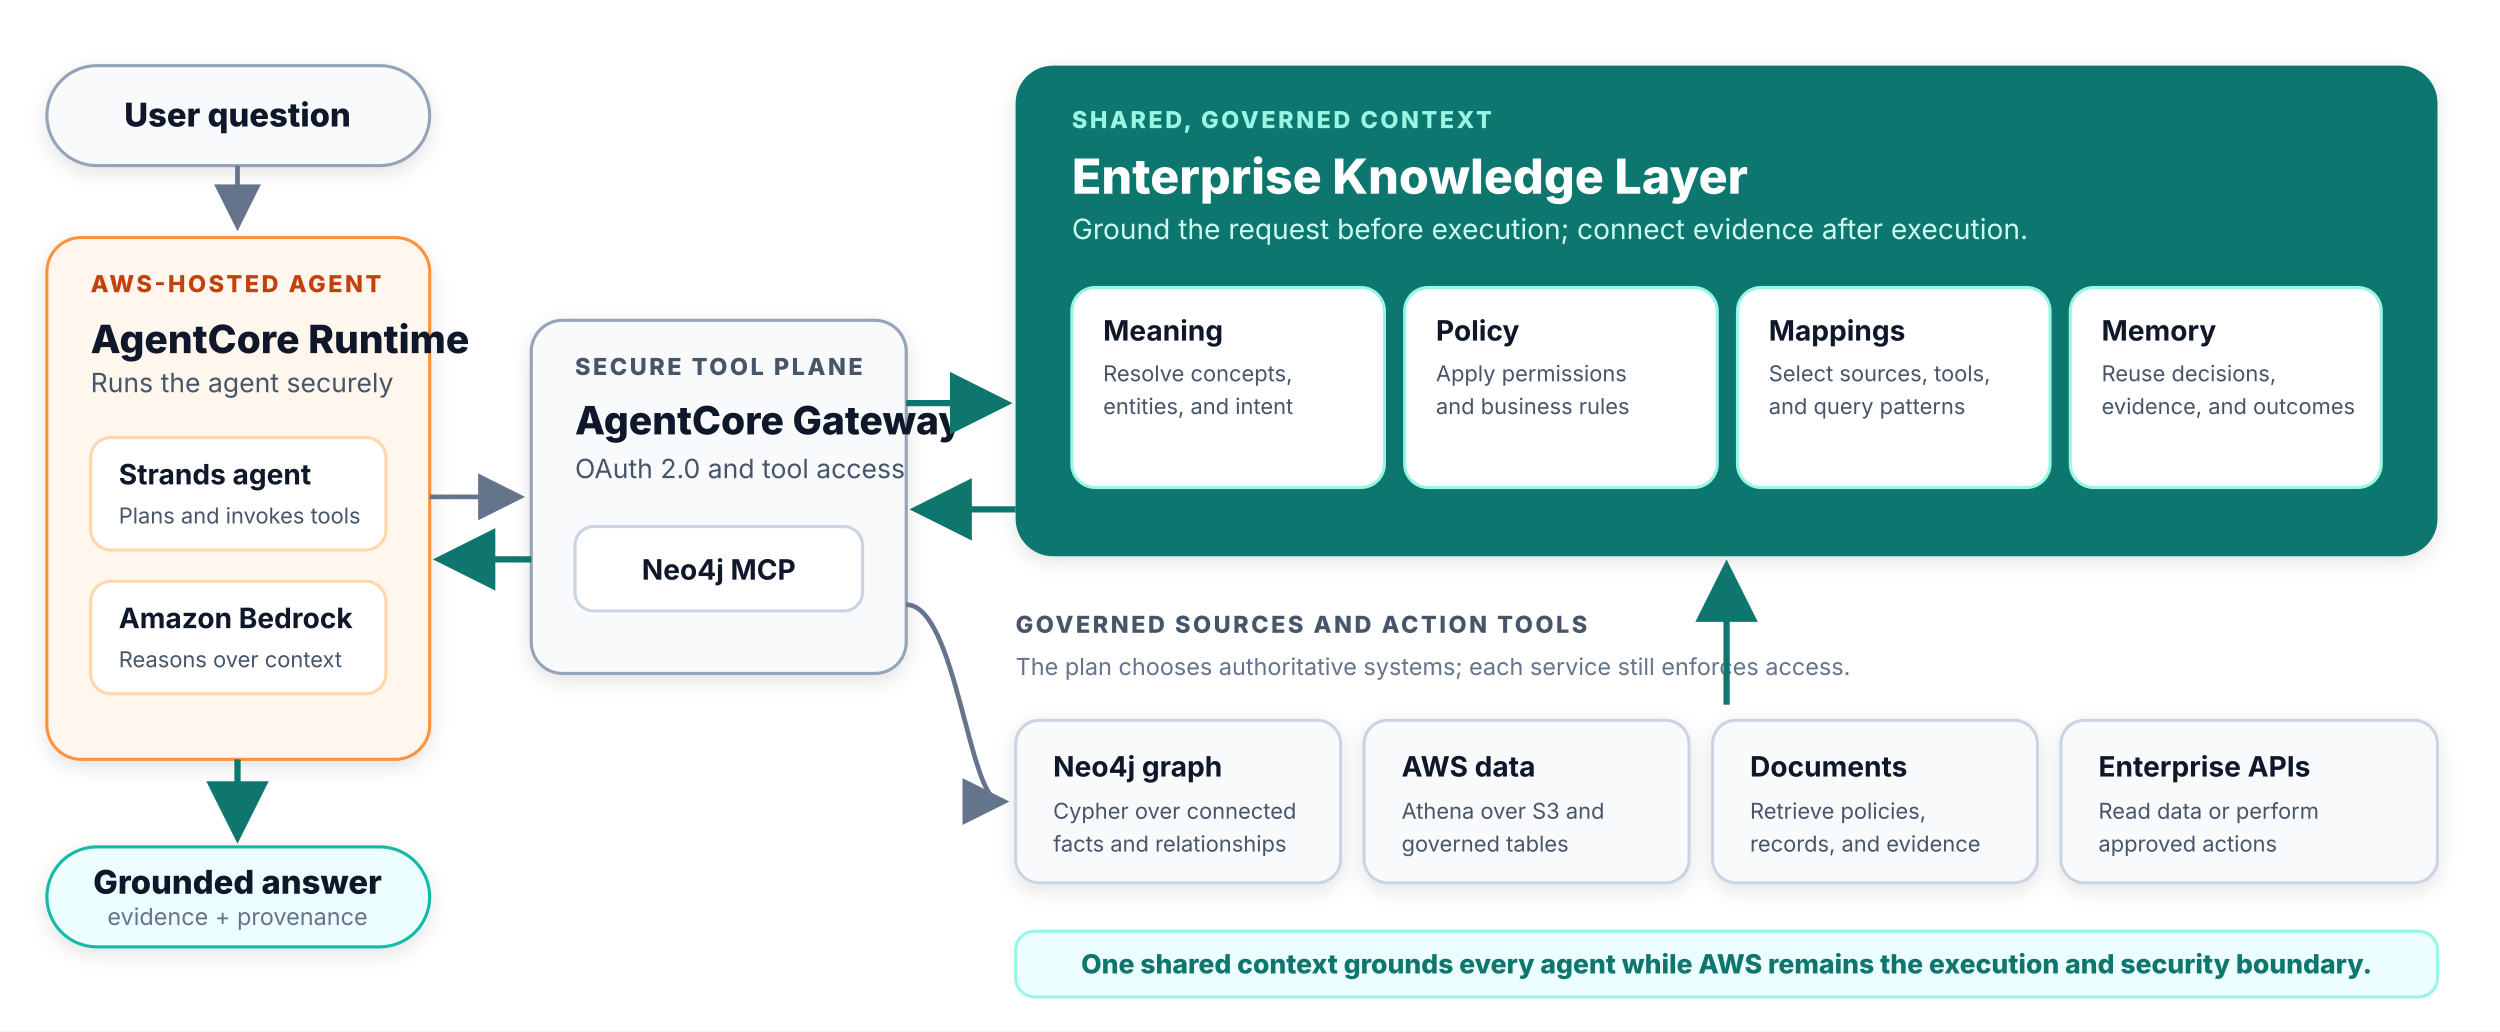
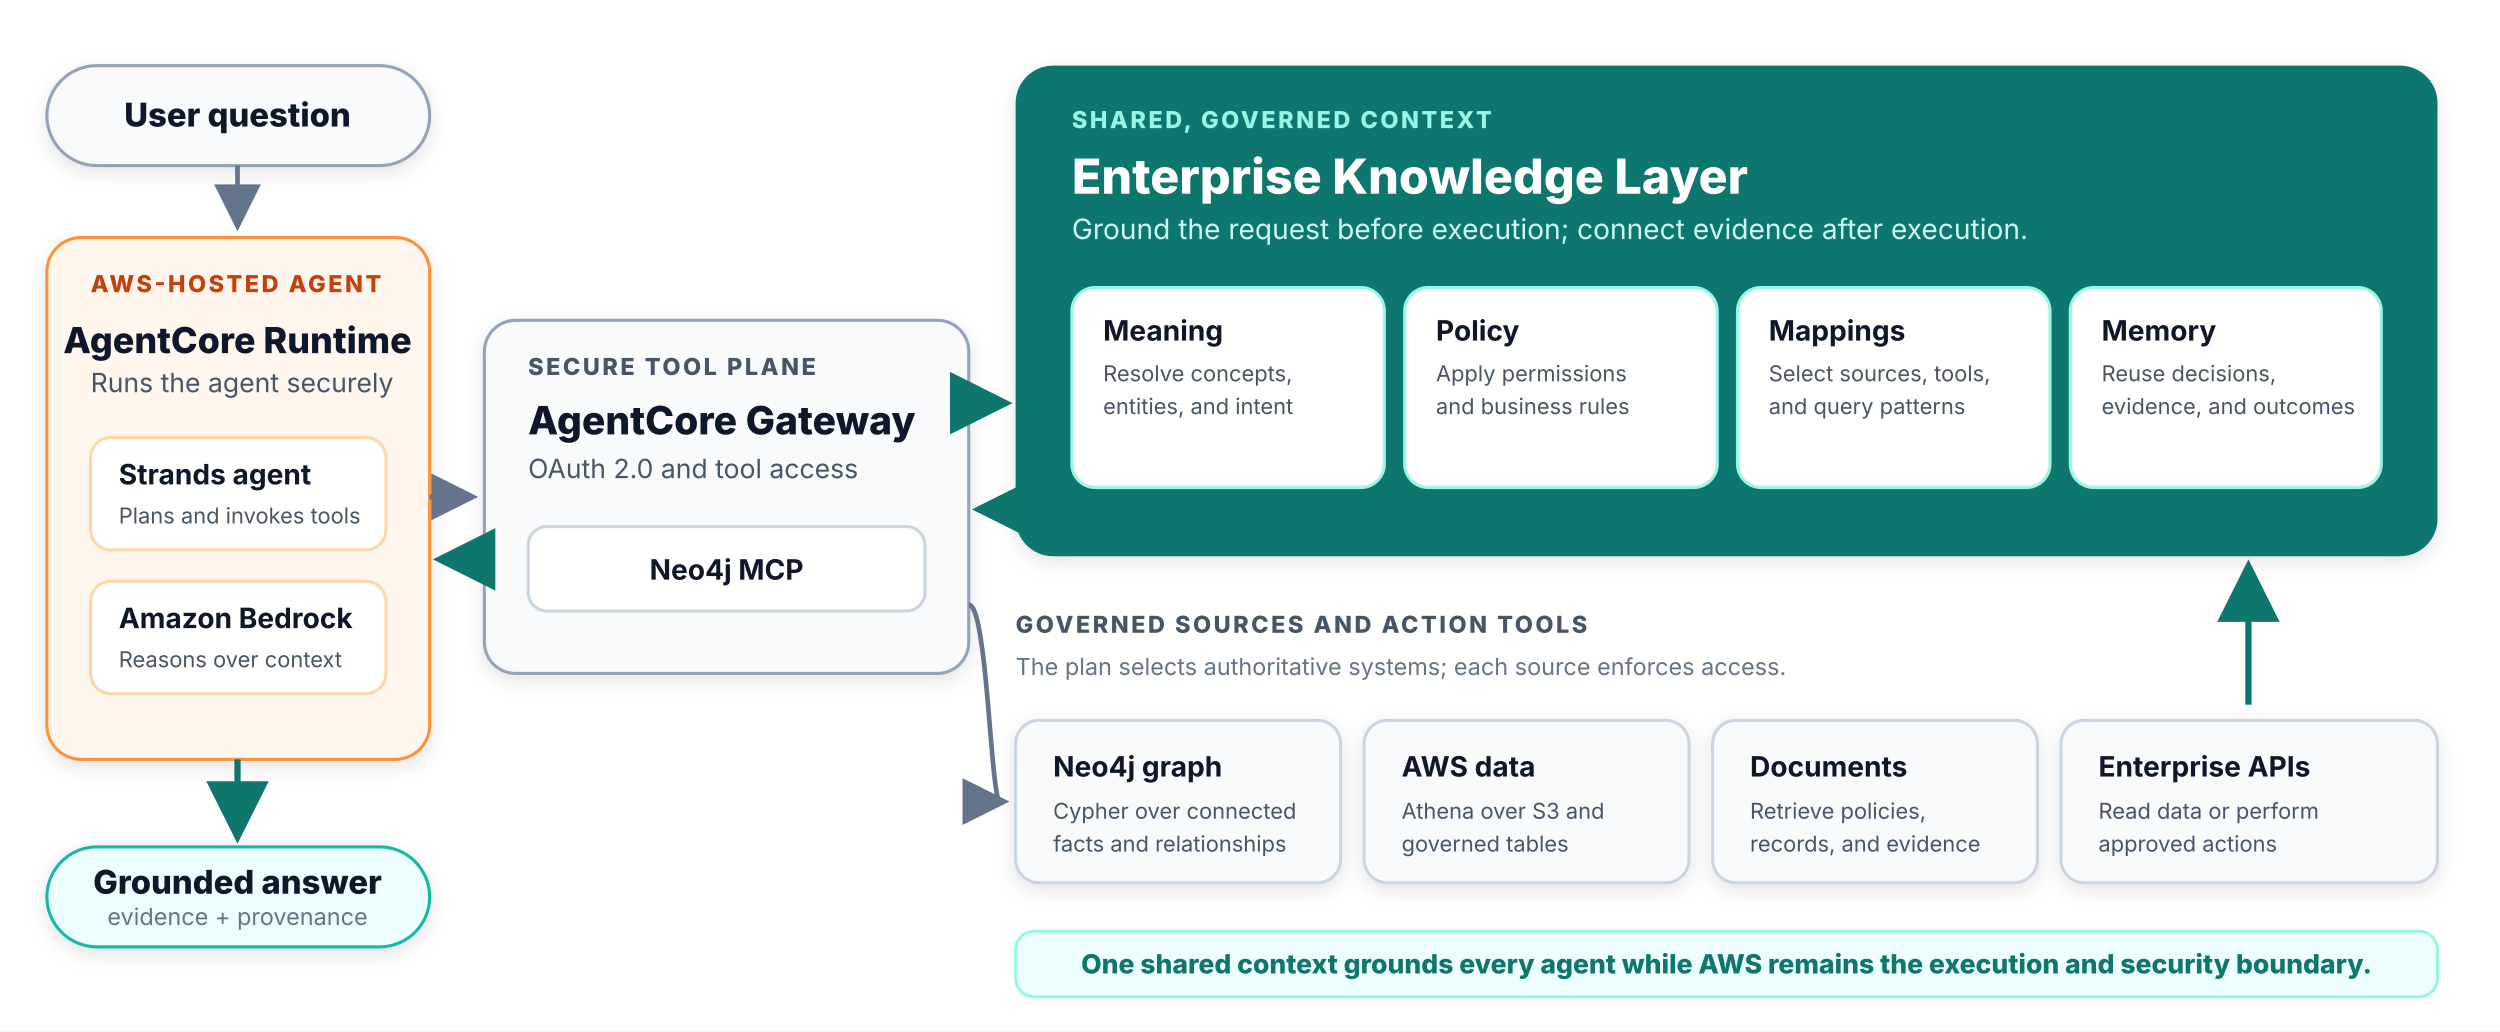
<svg xmlns="http://www.w3.org/2000/svg" width="1600" height="660" viewBox="0 0 1600 660" role="img" aria-labelledby="title description">
  <defs>
    <filter id="shadow" x="-12%" y="-18%" width="124%" height="145%">
      <feDropShadow dx="0" dy="4" stdDeviation="6" flood-color="#0f172a" flood-opacity="0.11" />
    </filter>
    <marker id="arrow-slate" markerWidth="10" markerHeight="10" refX="8" refY="5" orient="auto" markerUnits="strokeWidth">
      <path d="M0 0 10 5 0 10Z" fill="#64748b" />
    </marker>
    <marker id="arrow-teal" markerWidth="10" markerHeight="10" refX="8" refY="5" orient="auto" markerUnits="strokeWidth">
      <path d="M0 0 10 5 0 10Z" fill="#0f766e" />
    </marker>
    <style>
      text { font-family: Inter, ui-sans-serif, system-ui, -apple-system, BlinkMacSystemFont, "Segoe UI", sans-serif; }
      .eyebrow { font-size: 15px; font-weight: 800; letter-spacing: 1.6px; }
      .title { fill: #0f172a; font-size: 25px; font-weight: 760; }
      .pill-title { fill: #0f172a; font-size: 21px; font-weight: 760; }
+       .runtime-title { fill: #0f172a; font-size: 23px; font-weight: 760; text-anchor: middle; }
      .copy { fill: #475569; font-size: 17px; }
      .small { fill: #64748b; font-size: 15px; }
      .chip-title { fill: #0f172a; font-size: 18px; font-weight: 750; }
      .chip-copy { fill: #475569; font-size: 14px; }
      .flow { fill: none; stroke: #64748b; stroke-width: 3; marker-end: url(#arrow-slate); }
      .flow-teal { fill: none; stroke: #0f766e; stroke-width: 4; marker-end: url(#arrow-teal); }
    </style>
  </defs>
  <rect width="1600" height="660" fill="#ffffff" />
  <g filter="url(#shadow)">
    <rect x="30" y="42" width="245" height="64" rx="32" fill="#f8fafc" stroke="#94a3b8" stroke-width="2" />
    <rect x="30" y="542" width="245" height="64" rx="32" fill="#ecfeff" stroke="#14b8a6" stroke-width="2" />
  </g>
  <text x="152" y="81" text-anchor="middle" class="pill-title">User question</text>
  <text x="152" y="572" text-anchor="middle" class="pill-title">Grounded answer</text>
  <text x="152" y="592" text-anchor="middle" class="small">evidence + provenance</text>
  <g filter="url(#shadow)">
    <rect x="30" y="152" width="245" height="334" rx="22" fill="#fff7ed" stroke="#fb923c" stroke-width="2" />
  </g>
  <text x="58" y="187" class="eyebrow" fill="#c2410c">AWS-HOSTED AGENT</text>
-   <text x="58" y="226" class="title">AgentCore Runtime</text>
+   <text x="152" y="226" class="runtime-title">AgentCore Runtime</text>
  <text x="58" y="251" class="copy">Runs the agent securely</text>
  <rect x="58" y="280" width="189" height="72" rx="13" fill="#ffffff" stroke="#fed7aa" stroke-width="2" />
  <text x="76" y="310" class="chip-title">Strands agent</text>
  <text x="76" y="335" class="chip-copy">Plans and invokes tools</text>
  <rect x="58" y="372" width="189" height="72" rx="13" fill="#ffffff" stroke="#fed7aa" stroke-width="2" />
  <text x="76" y="402" class="chip-title">Amazon Bedrock</text>
  <text x="76" y="427" class="chip-copy">Reasons over context</text>
  <path class="flow" d="M152 106V142" />
  <path class="flow-teal" d="M152 486V532" />
  <g filter="url(#shadow)">
-     <rect x="340" y="205" width="240" height="226" rx="20" fill="#f8fafc" stroke="#94a3b8" stroke-width="2" />
+     <rect x="310" y="205" width="310" height="226" rx="20" fill="#f8fafc" stroke="#94a3b8" stroke-width="2" />
  </g>
-   <text x="368" y="240" class="eyebrow" fill="#475569">SECURE TOOL PLANE</text>
-   <text x="368" y="278" class="title">AgentCore Gateway</text>
-   <text x="368" y="306" class="copy">OAuth 2.0 and tool access</text>
-   <rect x="368" y="337" width="184" height="54" rx="12" fill="#ffffff" stroke="#cbd5e1" stroke-width="2" />
-   <text x="460" y="371" text-anchor="middle" class="chip-title">Neo4j MCP</text>
-   <path class="flow" d="M275 318H330" />
+   <text x="338" y="240" class="eyebrow" fill="#475569">SECURE TOOL PLANE</text>
+   <text x="338" y="278" class="title">AgentCore Gateway</text>
+   <text x="338" y="306" class="copy">OAuth 2.0 and tool access</text>
+   <rect x="338" y="337" width="254" height="54" rx="12" fill="#ffffff" stroke="#cbd5e1" stroke-width="2" />
+   <text x="465" y="371" text-anchor="middle" class="chip-title">Neo4j MCP</text>
+   <path class="flow" d="M275 318H300" />
  <g filter="url(#shadow)">
    <rect x="650" y="42" width="910" height="314" rx="24" fill="#0f766e" />
  </g>
  <text x="686" y="82" class="eyebrow" fill="#99f6e4">SHARED, GOVERNED CONTEXT</text>
  <text x="686" y="124" fill="#ffffff" font-size="31" font-weight="780">Enterprise Knowledge Layer</text>
  <text x="686" y="153" fill="#ccfbf1" font-size="18">Ground the request before execution; connect evidence after execution.</text>
  <g>
    <rect x="686" y="184" width="200" height="128" rx="15" fill="#ffffff" stroke="#99f6e4" stroke-width="2" />
    <rect x="899" y="184" width="200" height="128" rx="15" fill="#ffffff" stroke="#99f6e4" stroke-width="2" />
    <rect x="1112" y="184" width="200" height="128" rx="15" fill="#ffffff" stroke="#99f6e4" stroke-width="2" />
    <rect x="1325" y="184" width="199" height="128" rx="15" fill="#ffffff" stroke="#99f6e4" stroke-width="2" />
  </g>
  <text x="706" y="218" class="chip-title">Meaning</text>
  <text x="706" y="244" class="chip-copy">Resolve concepts,</text>
  <text x="706" y="265" class="chip-copy">entities, and intent</text>
  <text x="919" y="218" class="chip-title">Policy</text>
  <text x="919" y="244" class="chip-copy">Apply permissions</text>
  <text x="919" y="265" class="chip-copy">and business rules</text>
  <text x="1132" y="218" class="chip-title">Mappings</text>
  <text x="1132" y="244" class="chip-copy">Select sources, tools,</text>
  <text x="1132" y="265" class="chip-copy">and query patterns</text>
  <text x="1345" y="218" class="chip-title">Memory</text>
  <text x="1345" y="244" class="chip-copy">Reuse decisions,</text>
  <text x="1345" y="265" class="chip-copy">evidence, and outcomes</text>
-   <path class="flow-teal" d="M580 258H640" />
-   <path class="flow-teal" d="M650 326H590" />
-   <path class="flow-teal" d="M340 358H285" />
+   <path class="flow-teal" d="M620 258H640" />
+   <path class="flow-teal" d="M650 326H630" />
+   <path class="flow-teal" d="M310 358H285" />
  <text x="650" y="405" class="eyebrow" fill="#475569">GOVERNED SOURCES AND ACTION TOOLS</text>
-   <text x="650" y="432" class="small">The plan chooses authoritative systems; each service still enforces access.</text>
+   <text x="650" y="432" class="small">The plan selects authoritative systems; each source enforces access.</text>
  <g filter="url(#shadow)">
    <rect x="650" y="461" width="208" height="104" rx="15" fill="#f8fafc" stroke="#cbd5e1" stroke-width="2" />
    <rect x="873" y="461" width="208" height="104" rx="15" fill="#f8fafc" stroke="#cbd5e1" stroke-width="2" />
    <rect x="1096" y="461" width="208" height="104" rx="15" fill="#f8fafc" stroke="#cbd5e1" stroke-width="2" />
    <rect x="1319" y="461" width="241" height="104" rx="15" fill="#f8fafc" stroke="#cbd5e1" stroke-width="2" />
  </g>
  <text x="674" y="497" class="chip-title">Neo4j graph</text>
  <text x="674" y="524" class="chip-copy">Cypher over connected</text>
  <text x="674" y="545" class="chip-copy">facts and relationships</text>
  <text x="897" y="497" class="chip-title">AWS data</text>
  <text x="897" y="524" class="chip-copy">Athena over S3 and</text>
  <text x="897" y="545" class="chip-copy">governed tables</text>
  <text x="1120" y="497" class="chip-title">Documents</text>
  <text x="1120" y="524" class="chip-copy">Retrieve policies,</text>
  <text x="1120" y="545" class="chip-copy">records, and evidence</text>
  <text x="1343" y="497" class="chip-title">Enterprise APIs</text>
  <text x="1343" y="524" class="chip-copy">Read data or perform</text>
  <text x="1343" y="545" class="chip-copy">approved actions</text>
-   <path class="flow" d="M580 387C612 387 620 513 640 513" />
-   <path class="flow-teal" d="M1105 451V366" />
+   <path class="flow" d="M620 387C632 387 634 513 640 513" />
+   <path class="flow-teal" d="M1439 451V366" />
  <rect x="650" y="596" width="910" height="42" rx="12" fill="#ecfeff" stroke="#99f6e4" stroke-width="2" />
  <text x="1105" y="623" text-anchor="middle" fill="#0f766e" font-size="17" font-weight="760">One shared context grounds every agent while AWS remains the execution and security boundary.</text>
</svg>
